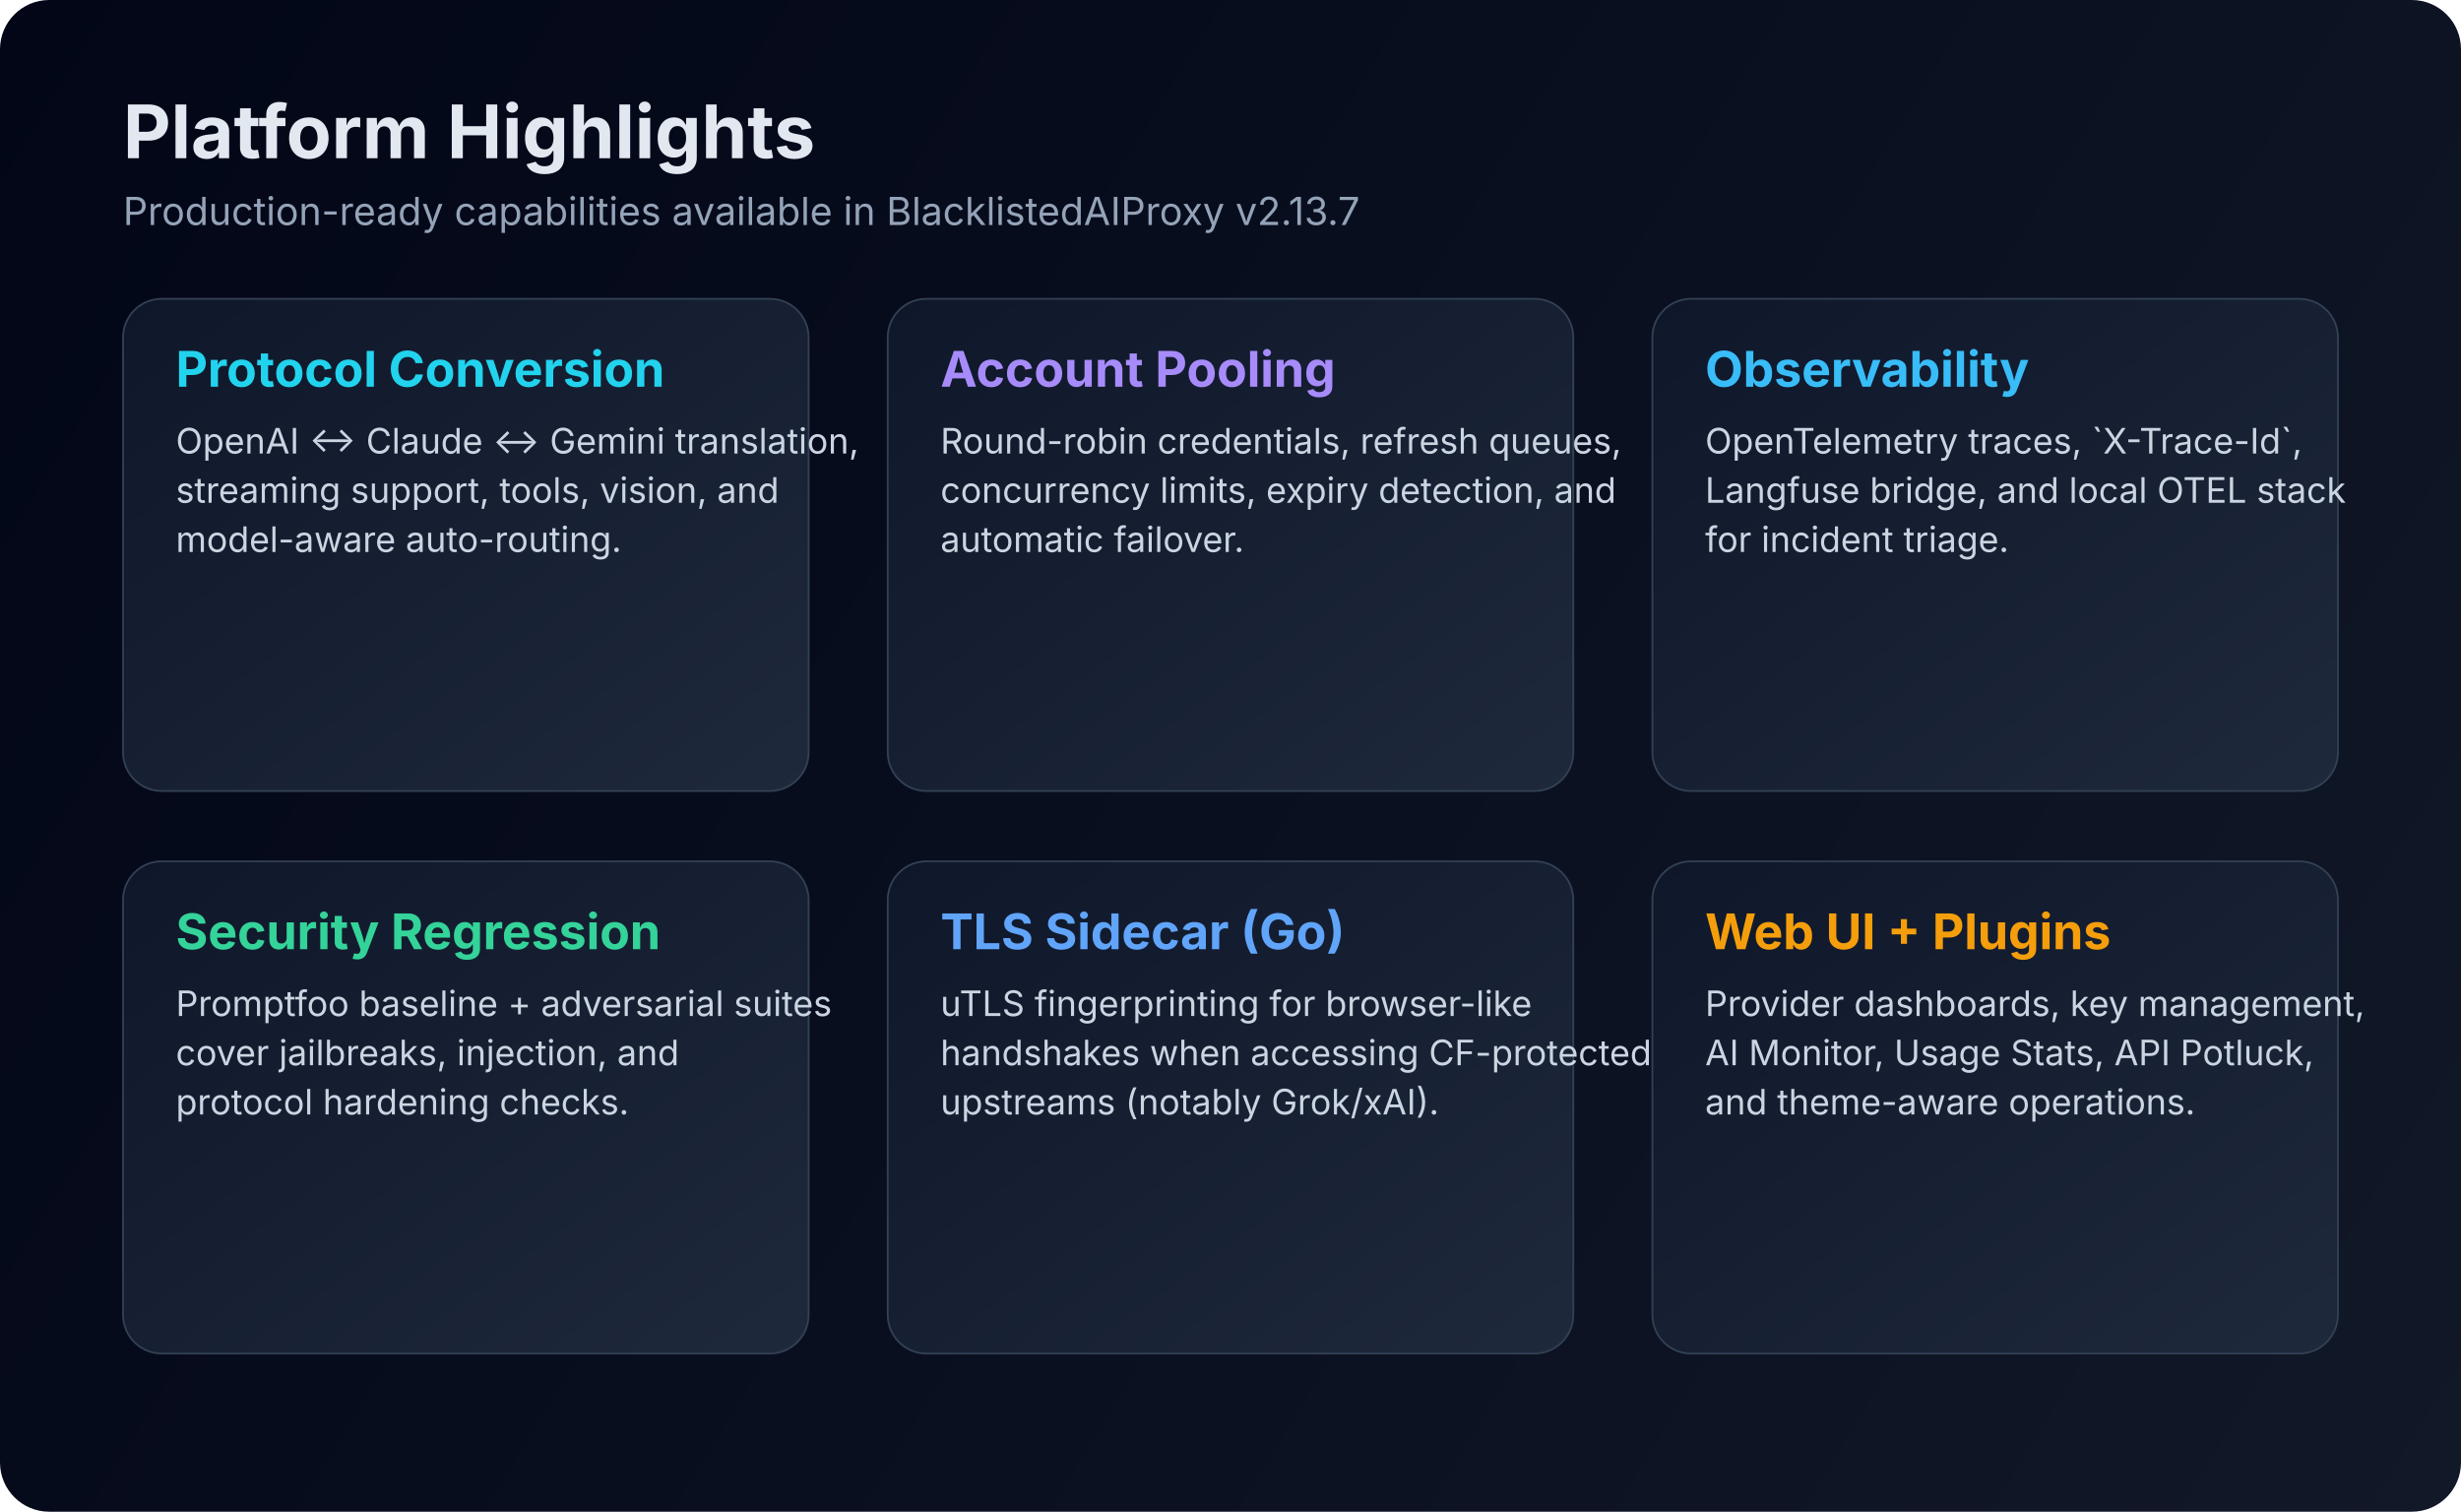
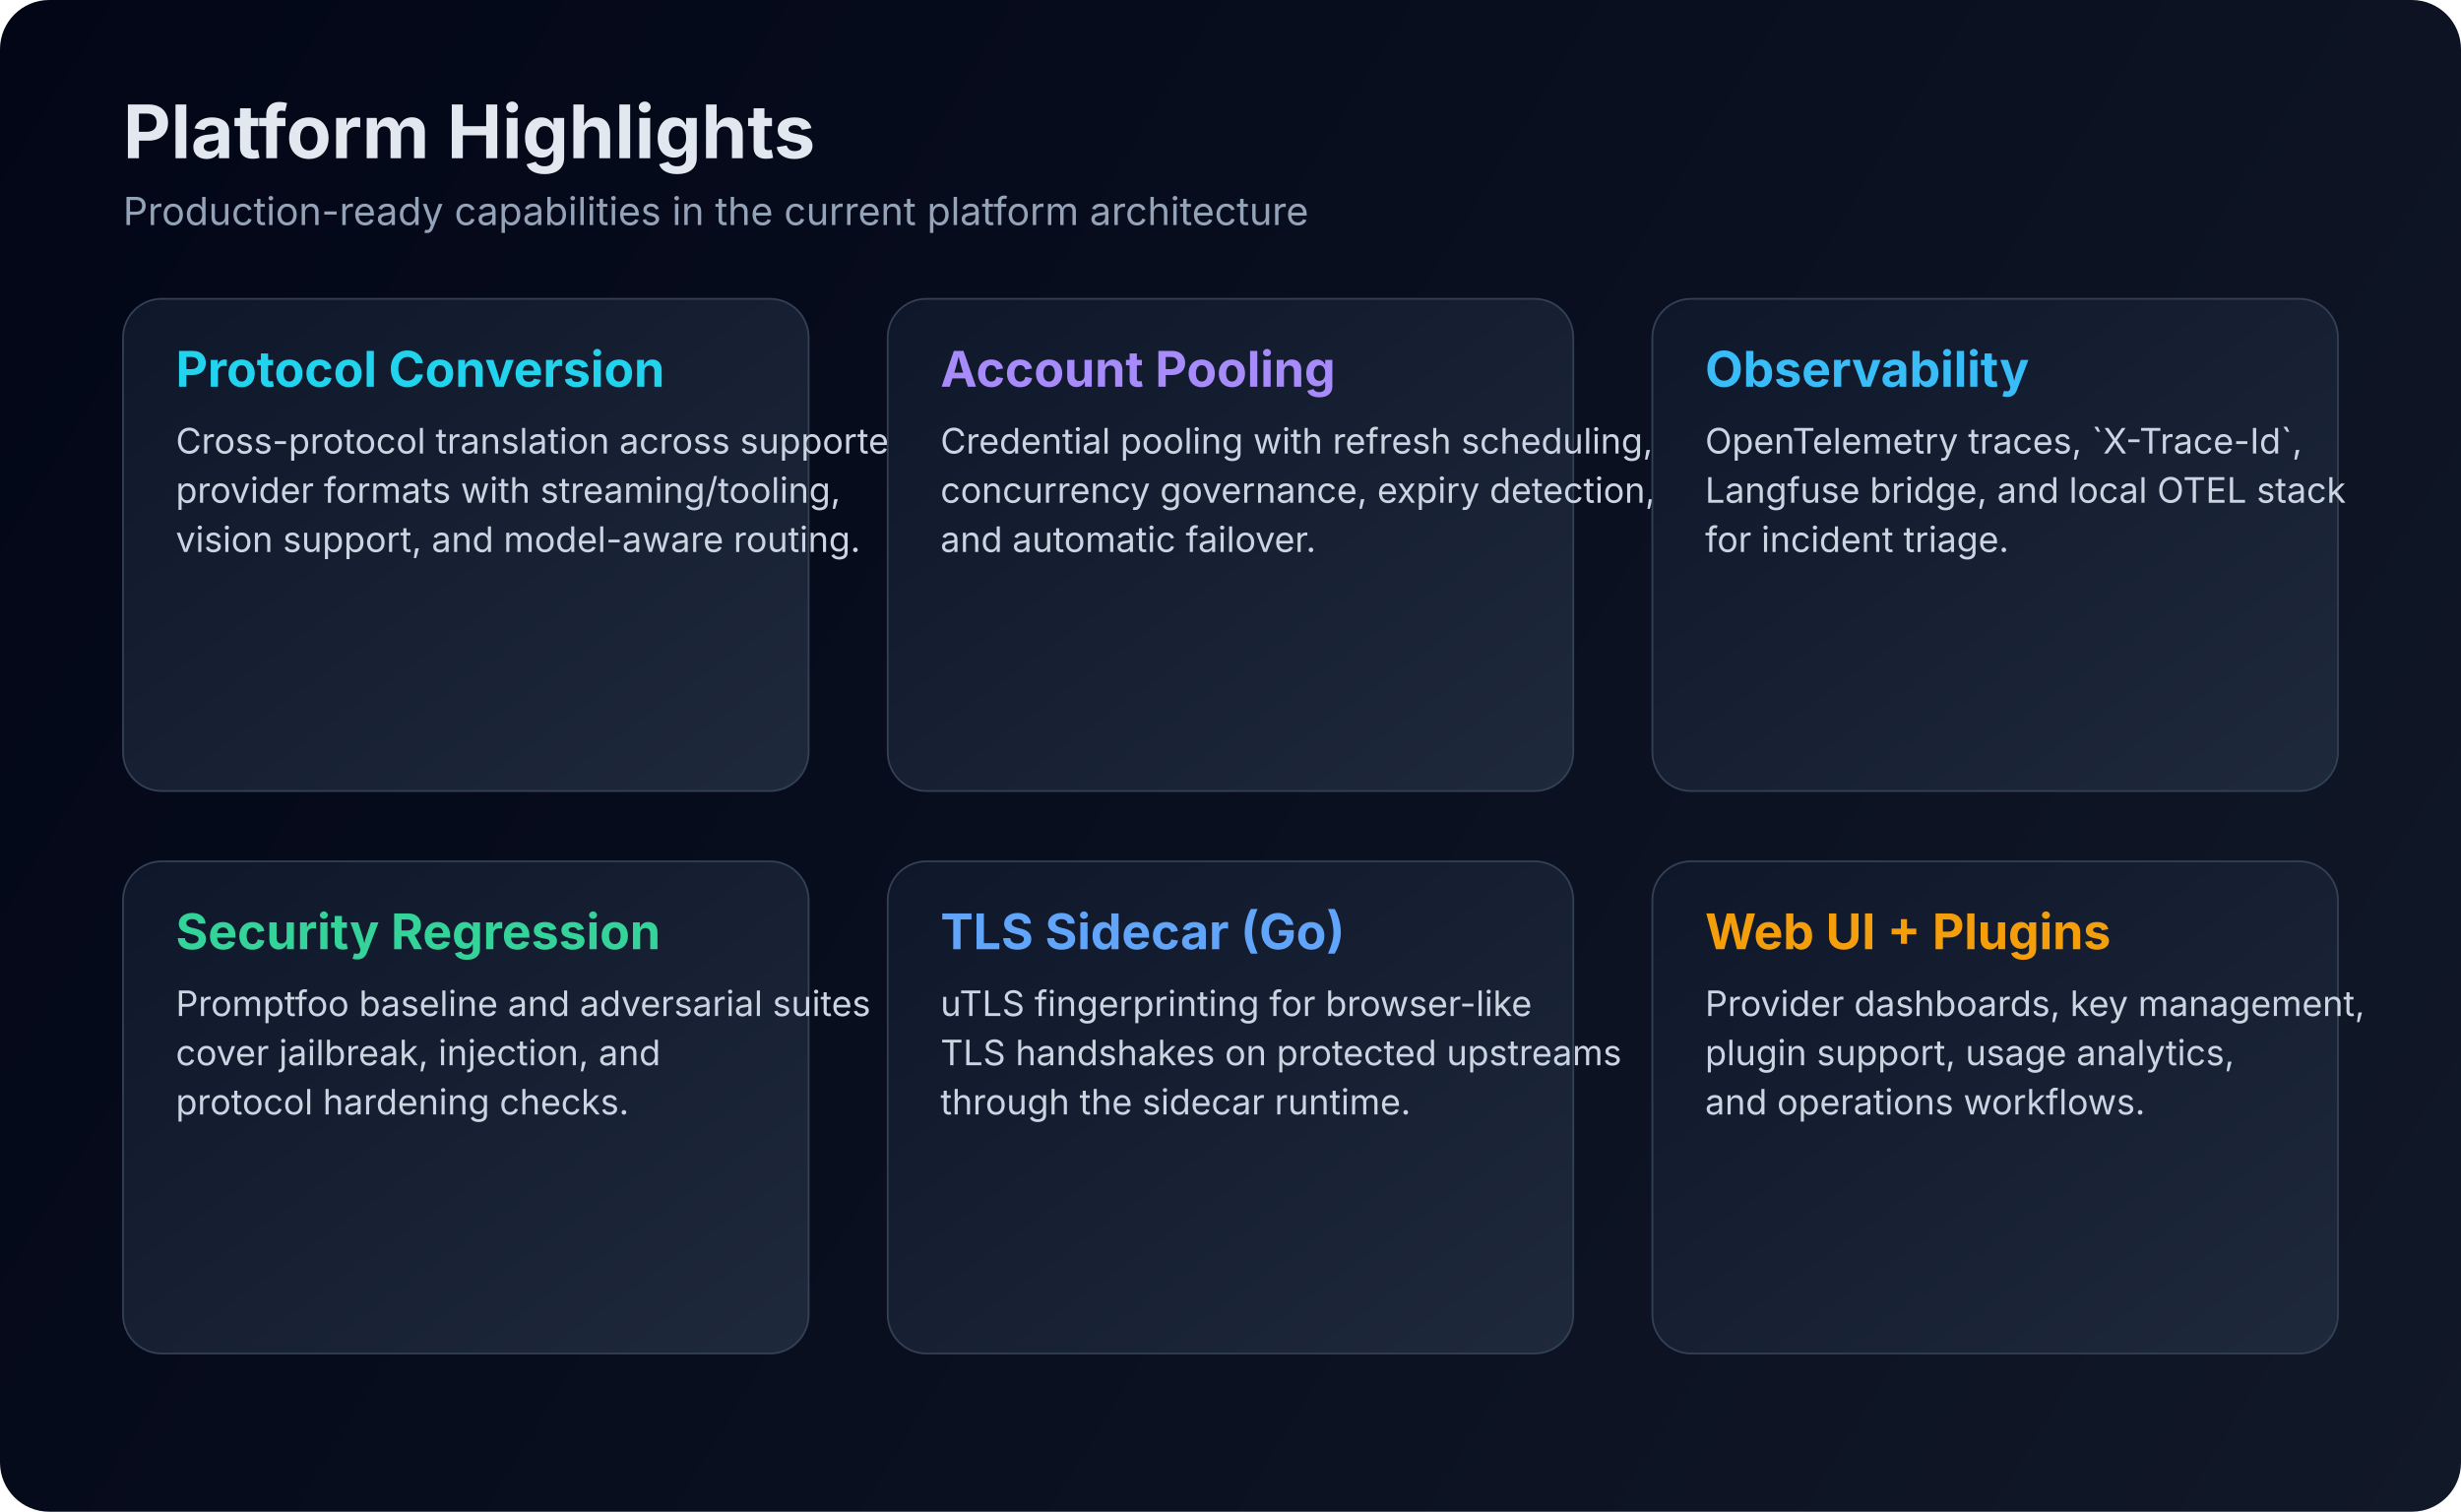
- <svg xmlns="http://www.w3.org/2000/svg" width="1400" height="860" viewBox="0 0 1400 860" fill="none" role="img" aria-label="BlacklistedAIProxy feature overview cards">
+ <svg xmlns="http://www.w3.org/2000/svg" width="1400" height="860" viewBox="0 0 1400 860" fill="none" role="img" aria-label="Feature overview for BlacklistedAIProxy with six cards: protocol conversion, account pooling, observability, security regression testing, TLS sidecar, and web UI plus plugins.">
  <defs>
    <linearGradient id="bg" x1="0" y1="0" x2="1400" y2="860" gradientUnits="userSpaceOnUse">
      <stop stop-color="#020617" />
      <stop offset="1" stop-color="#111827" />
    </linearGradient>
    <linearGradient id="card" x1="0" y1="0" x2="1" y2="1">
      <stop stop-color="#0F172A" />
      <stop offset="1" stop-color="#1E293B" />
    </linearGradient>
  </defs>
  <rect width="1400" height="860" rx="28" fill="url(#bg)" />
  <g font-family="Segoe UI, Inter, Arial, sans-serif" fill="#E2E8F0">
    <text x="70" y="90" font-size="42" font-weight="700">Platform Highlights</text>
-     <text x="70" y="128" font-size="22" fill="#94A3B8">Production-ready capabilities available in BlacklistedAIProxy v2.13.7</text>
+     <text x="70" y="128" font-size="22" fill="#94A3B8">Production-ready capabilities in the current platform architecture</text>
  </g>
  <g font-family="Segoe UI, Inter, Arial, sans-serif">
    <rect x="70" y="170" width="390" height="280" rx="22" fill="url(#card)" stroke="#334155" />
    <text x="100" y="220" font-size="28" font-weight="700" fill="#22D3EE">Protocol Conversion</text>
-     <text x="100" y="258" font-size="20" fill="#CBD5E1">OpenAI ↔ Claude ↔ Gemini translation,</text>
-     <text x="100" y="286" font-size="20" fill="#CBD5E1">streaming support, tools, vision, and</text>
-     <text x="100" y="314" font-size="20" fill="#CBD5E1">model-aware auto-routing.</text>
+     <text x="100" y="258" font-size="20" fill="#CBD5E1">Cross-protocol translation across supported</text>
+     <text x="100" y="286" font-size="20" fill="#CBD5E1">provider formats with streaming/tooling,</text>
+     <text x="100" y="314" font-size="20" fill="#CBD5E1">vision support, and model-aware routing.</text>
    <rect x="505" y="170" width="390" height="280" rx="22" fill="url(#card)" stroke="#334155" />
    <text x="535" y="220" font-size="28" font-weight="700" fill="#A78BFA">Account Pooling</text>
-     <text x="535" y="258" font-size="20" fill="#CBD5E1">Round-robin credentials, refresh queues,</text>
-     <text x="535" y="286" font-size="20" fill="#CBD5E1">concurrency limits, expiry detection, and</text>
-     <text x="535" y="314" font-size="20" fill="#CBD5E1">automatic failover.</text>
+     <text x="535" y="258" font-size="20" fill="#CBD5E1">Credential pooling with refresh scheduling,</text>
+     <text x="535" y="286" font-size="20" fill="#CBD5E1">concurrency governance, expiry detection,</text>
+     <text x="535" y="314" font-size="20" fill="#CBD5E1">and automatic failover.</text>
    <rect x="940" y="170" width="390" height="280" rx="22" fill="url(#card)" stroke="#334155" />
    <text x="970" y="220" font-size="28" font-weight="700" fill="#38BDF8">Observability</text>
    <text x="970" y="258" font-size="20" fill="#CBD5E1">OpenTelemetry traces, `X-Trace-Id`,</text>
    <text x="970" y="286" font-size="20" fill="#CBD5E1">Langfuse bridge, and local OTEL stack</text>
    <text x="970" y="314" font-size="20" fill="#CBD5E1">for incident triage.</text>
    <rect x="70" y="490" width="390" height="280" rx="22" fill="url(#card)" stroke="#334155" />
    <text x="100" y="540" font-size="28" font-weight="700" fill="#34D399">Security Regression</text>
-     <text x="100" y="578" font-size="20" fill="#CBD5E1">Promptfoo baseline + adversarial suites</text>
-     <text x="100" y="606" font-size="20" fill="#CBD5E1">cover jailbreaks, injection, and</text>
+     <text x="100" y="578" font-size="20" fill="#CBD5E1">Promptfoo baseline and adversarial suites</text>
+     <text x="100" y="606" font-size="20" fill="#CBD5E1">cover jailbreak, injection, and</text>
    <text x="100" y="634" font-size="20" fill="#CBD5E1">protocol hardening checks.</text>
    <rect x="505" y="490" width="390" height="280" rx="22" fill="url(#card)" stroke="#334155" />
    <text x="535" y="540" font-size="28" font-weight="700" fill="#60A5FA">TLS Sidecar (Go)</text>
    <text x="535" y="578" font-size="20" fill="#CBD5E1">uTLS fingerprinting for browser-like</text>
-     <text x="535" y="606" font-size="20" fill="#CBD5E1">handshakes when accessing CF-protected</text>
-     <text x="535" y="634" font-size="20" fill="#CBD5E1">upstreams (notably Grok/xAI).</text>
+     <text x="535" y="606" font-size="20" fill="#CBD5E1">TLS handshakes on protected upstreams</text>
+     <text x="535" y="634" font-size="20" fill="#CBD5E1">through the sidecar runtime.</text>
    <rect x="940" y="490" width="390" height="280" rx="22" fill="url(#card)" stroke="#334155" />
    <text x="970" y="540" font-size="28" font-weight="700" fill="#F59E0B">Web UI + Plugins</text>
    <text x="970" y="578" font-size="20" fill="#CBD5E1">Provider dashboards, key management,</text>
-     <text x="970" y="606" font-size="20" fill="#CBD5E1">AI Monitor, Usage Stats, API Potluck,</text>
-     <text x="970" y="634" font-size="20" fill="#CBD5E1">and theme-aware operations.</text>
+     <text x="970" y="606" font-size="20" fill="#CBD5E1">plugin support, usage analytics,</text>
+     <text x="970" y="634" font-size="20" fill="#CBD5E1">and operations workflows.</text>
  </g>
</svg>
